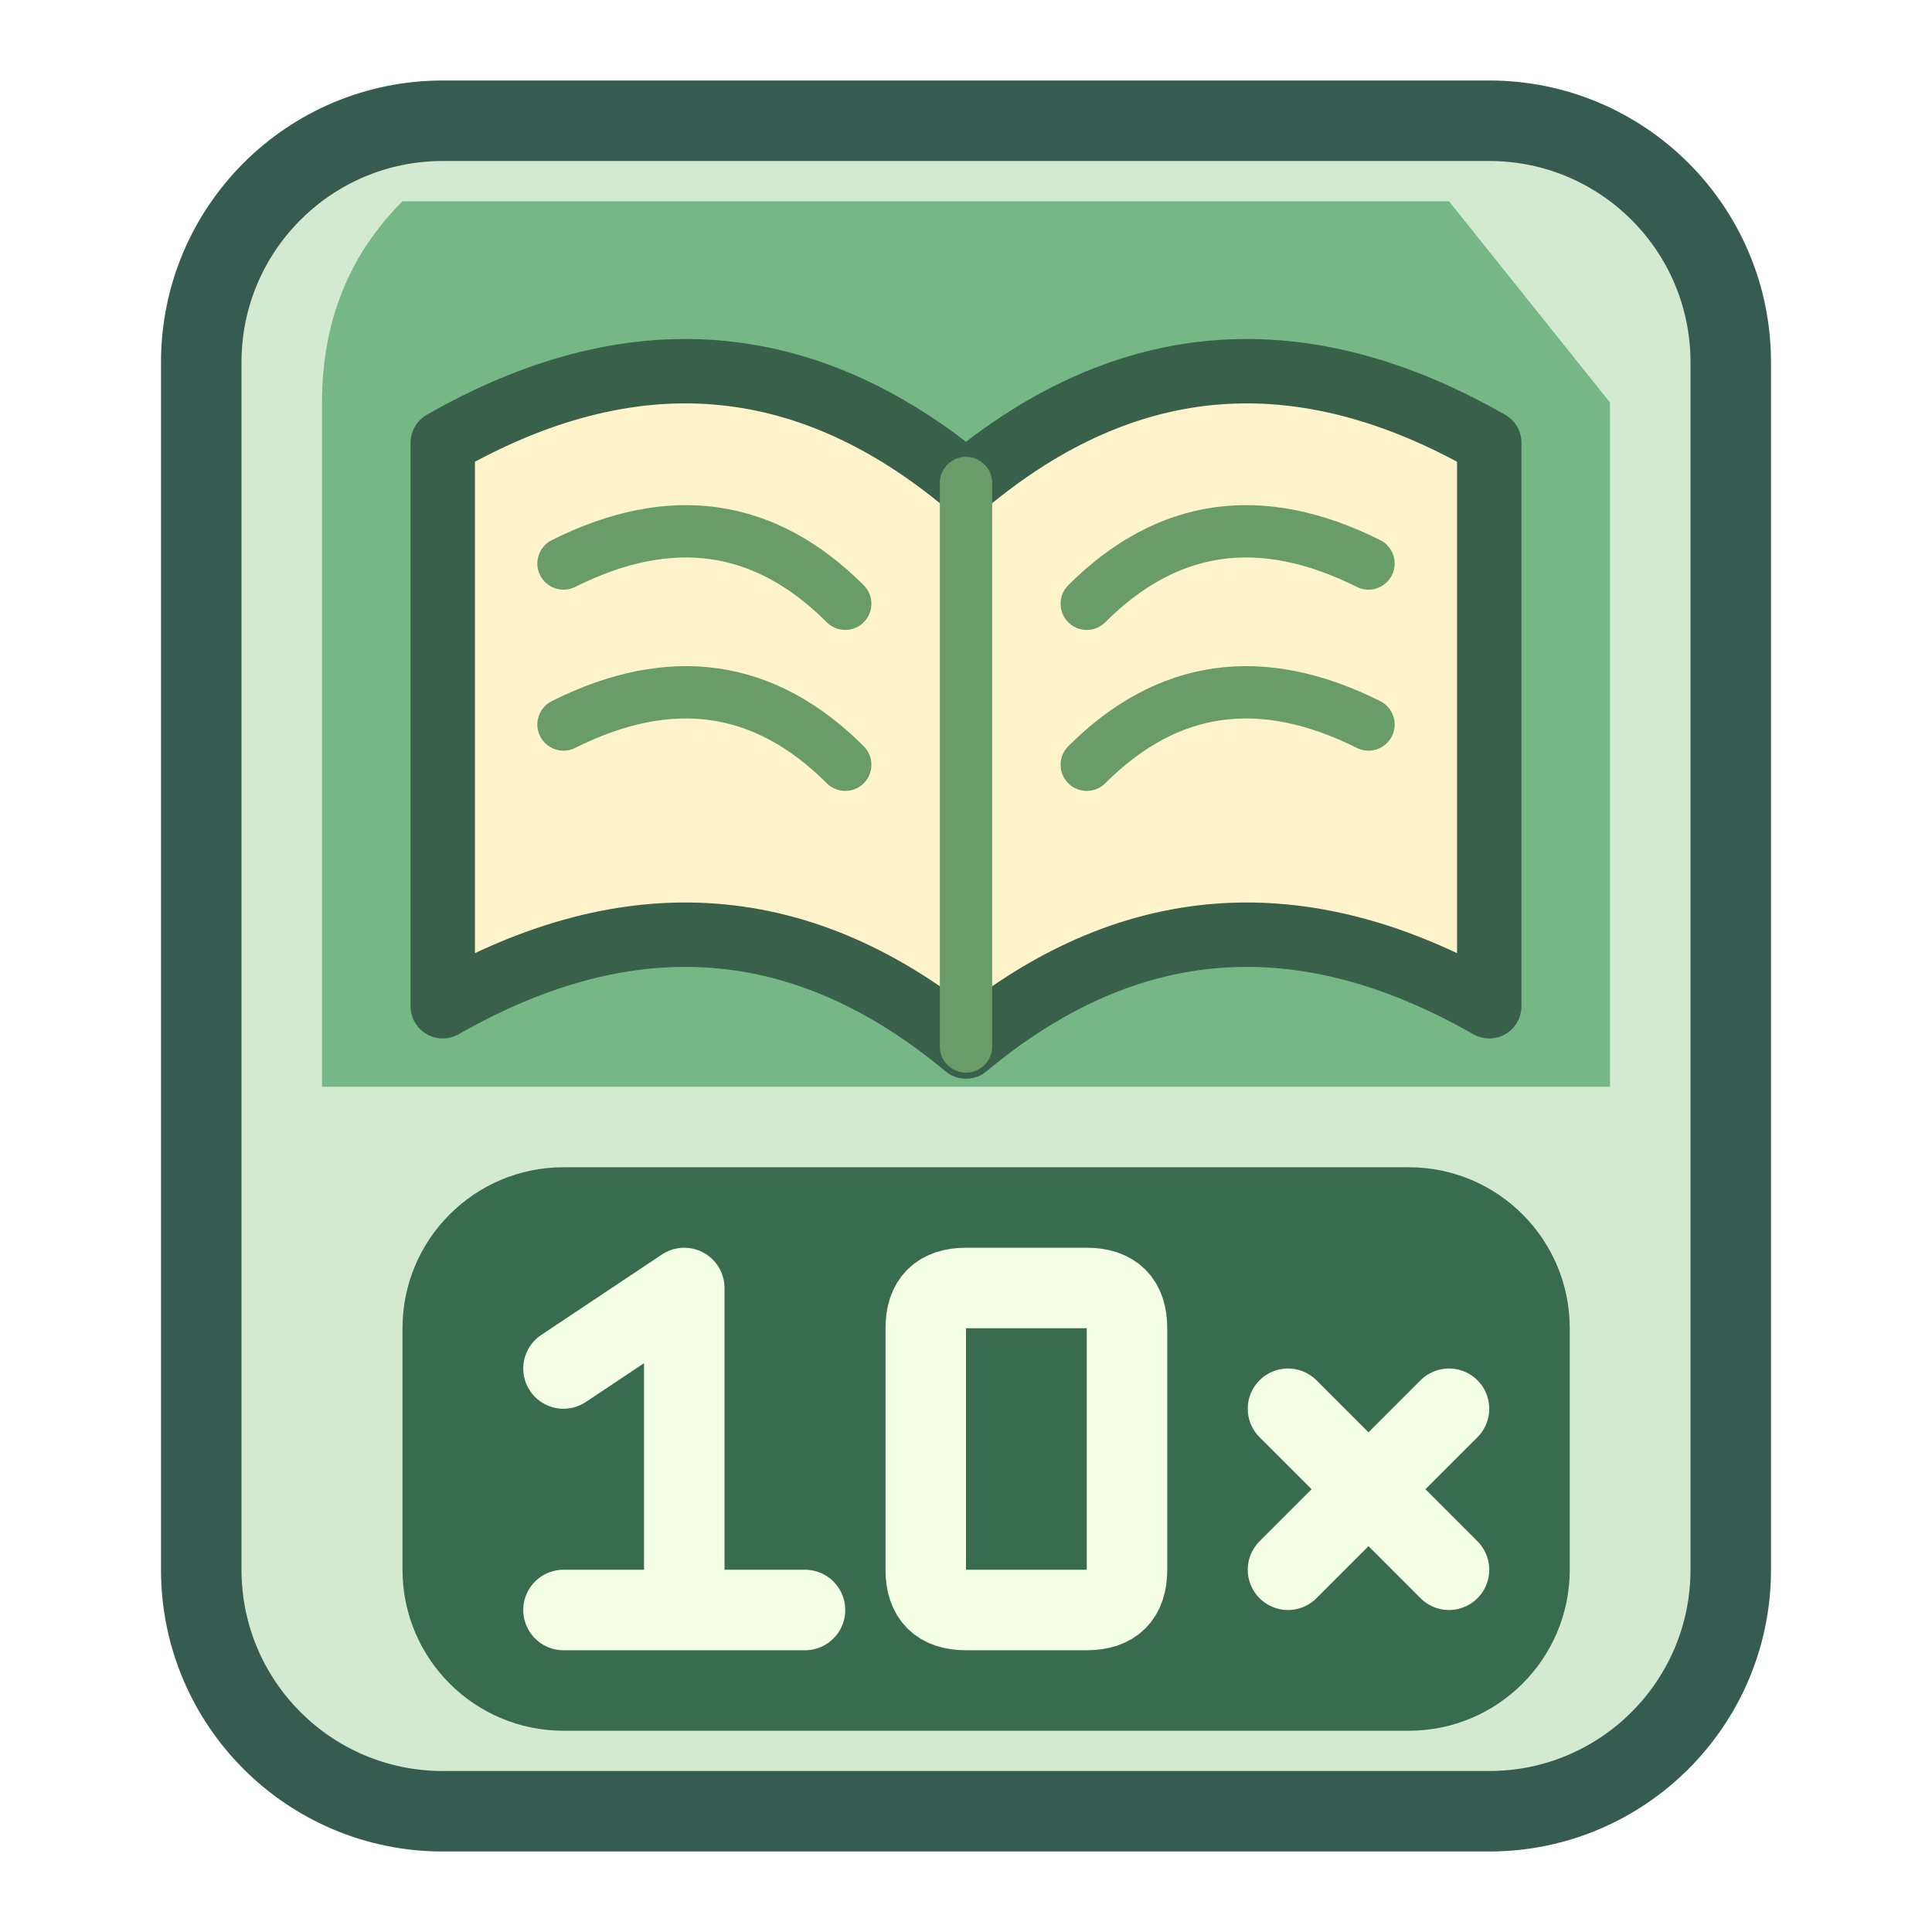
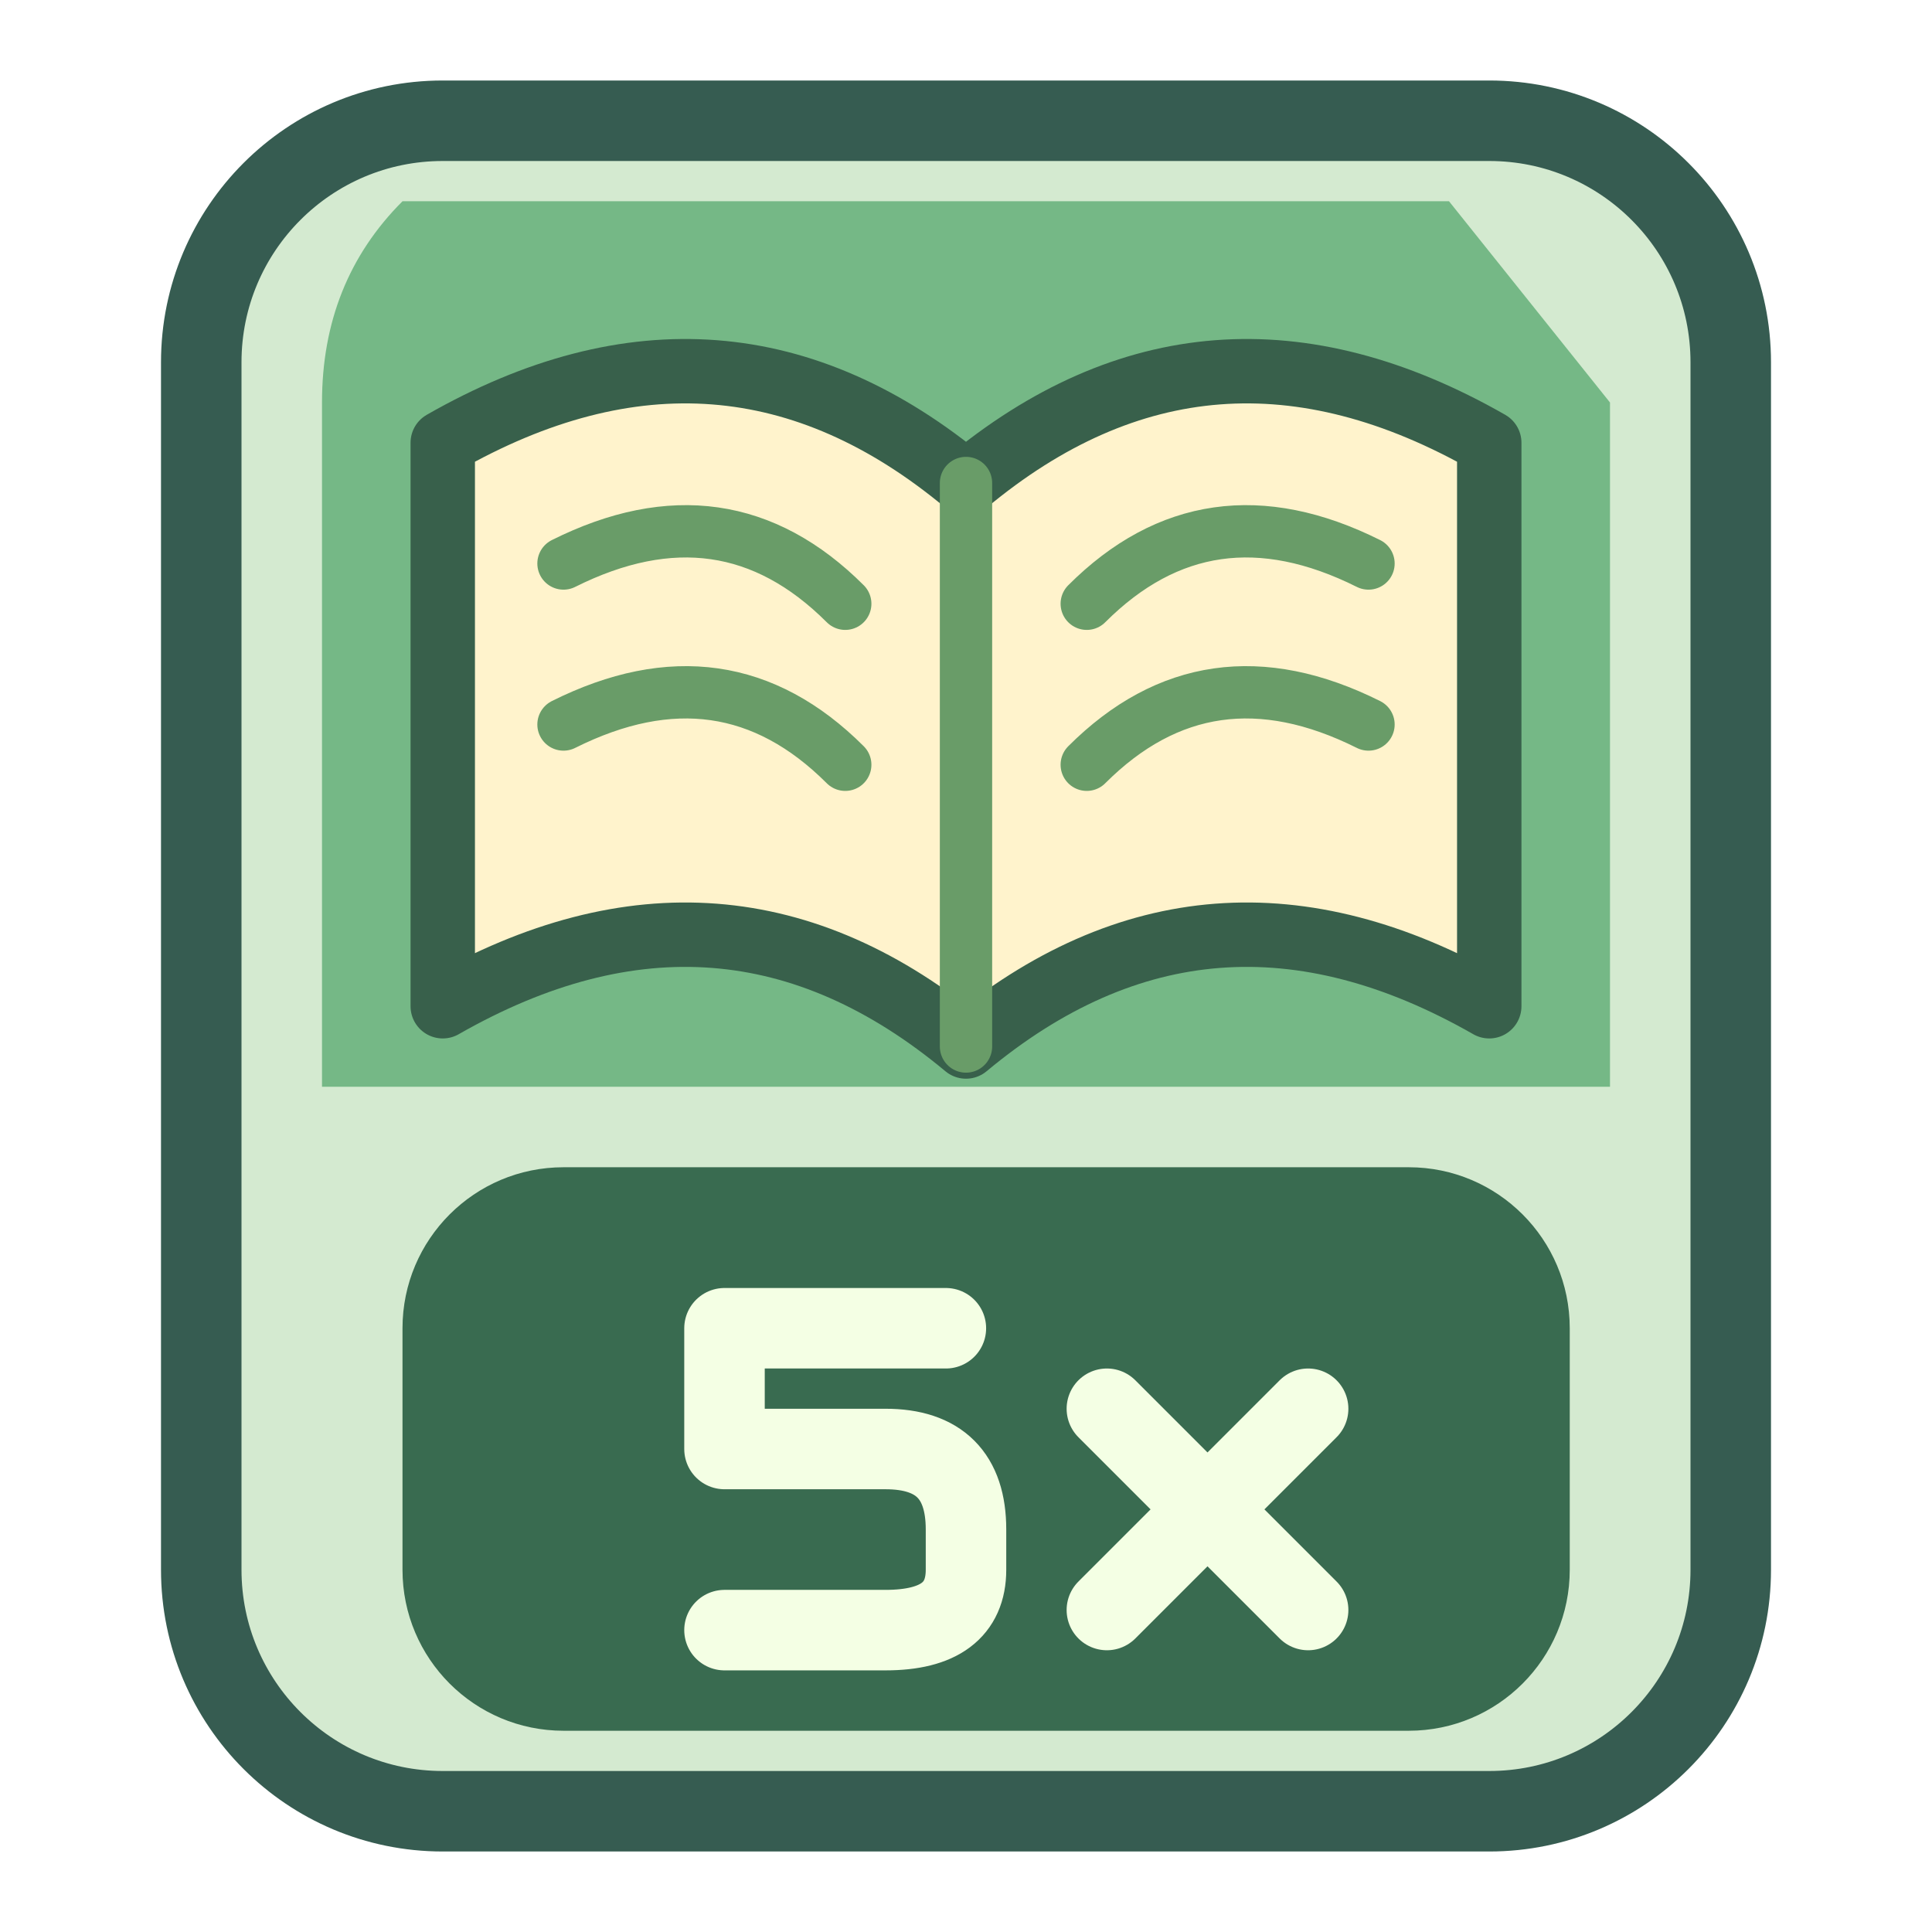
<svg xmlns="http://www.w3.org/2000/svg" width="48" height="48" viewBox="0 0 48 48">
  <rect x="5" y="3" width="38" height="42" rx="6" fill="#d4ead0" stroke="#365c51" stroke-width="2" />
  <path d="M10 5H36L40 10V27H8V10Q8 7 10 5Z" fill="#75b886" />
  <path d="M11 11Q18 7 24 12Q30 7 37 11V25Q30 21 24 26Q18 21 11 25Z" fill="#fff3cc" stroke="#38604b" stroke-width="1.6" stroke-linejoin="round" />
  <path d="M24 12V26M14 14Q18 12 21 15M14 18Q18 16 21 19M27 15Q30 12 34 14M27 19Q30 16 34 18" fill="none" stroke="#699c68" stroke-width="1.3" stroke-linecap="round" />
  <rect x="10" y="29" width="29" height="14" rx="4" fill="#396b50" />
-   <path d="M14 34L17 32V40M14 40H20M24 32H27Q28 32 28 33V39Q28 40 27 40H24Q23 40 23 39V33Q23 32 24 32M32 35L36 39M36 35L32 39" fill="none" stroke="#f4ffe4" stroke-width="2" stroke-linecap="round" stroke-linejoin="round" />
+   <path d="M23.5 33H18V36H22Q24 36 24 38V39Q24 40.5 22 40.5H18M27.5 35L32.5 40M32.5 35L27.5 40" fill="none" stroke="#f4ffe4" stroke-width="2" stroke-linecap="round" stroke-linejoin="round" />
</svg>
